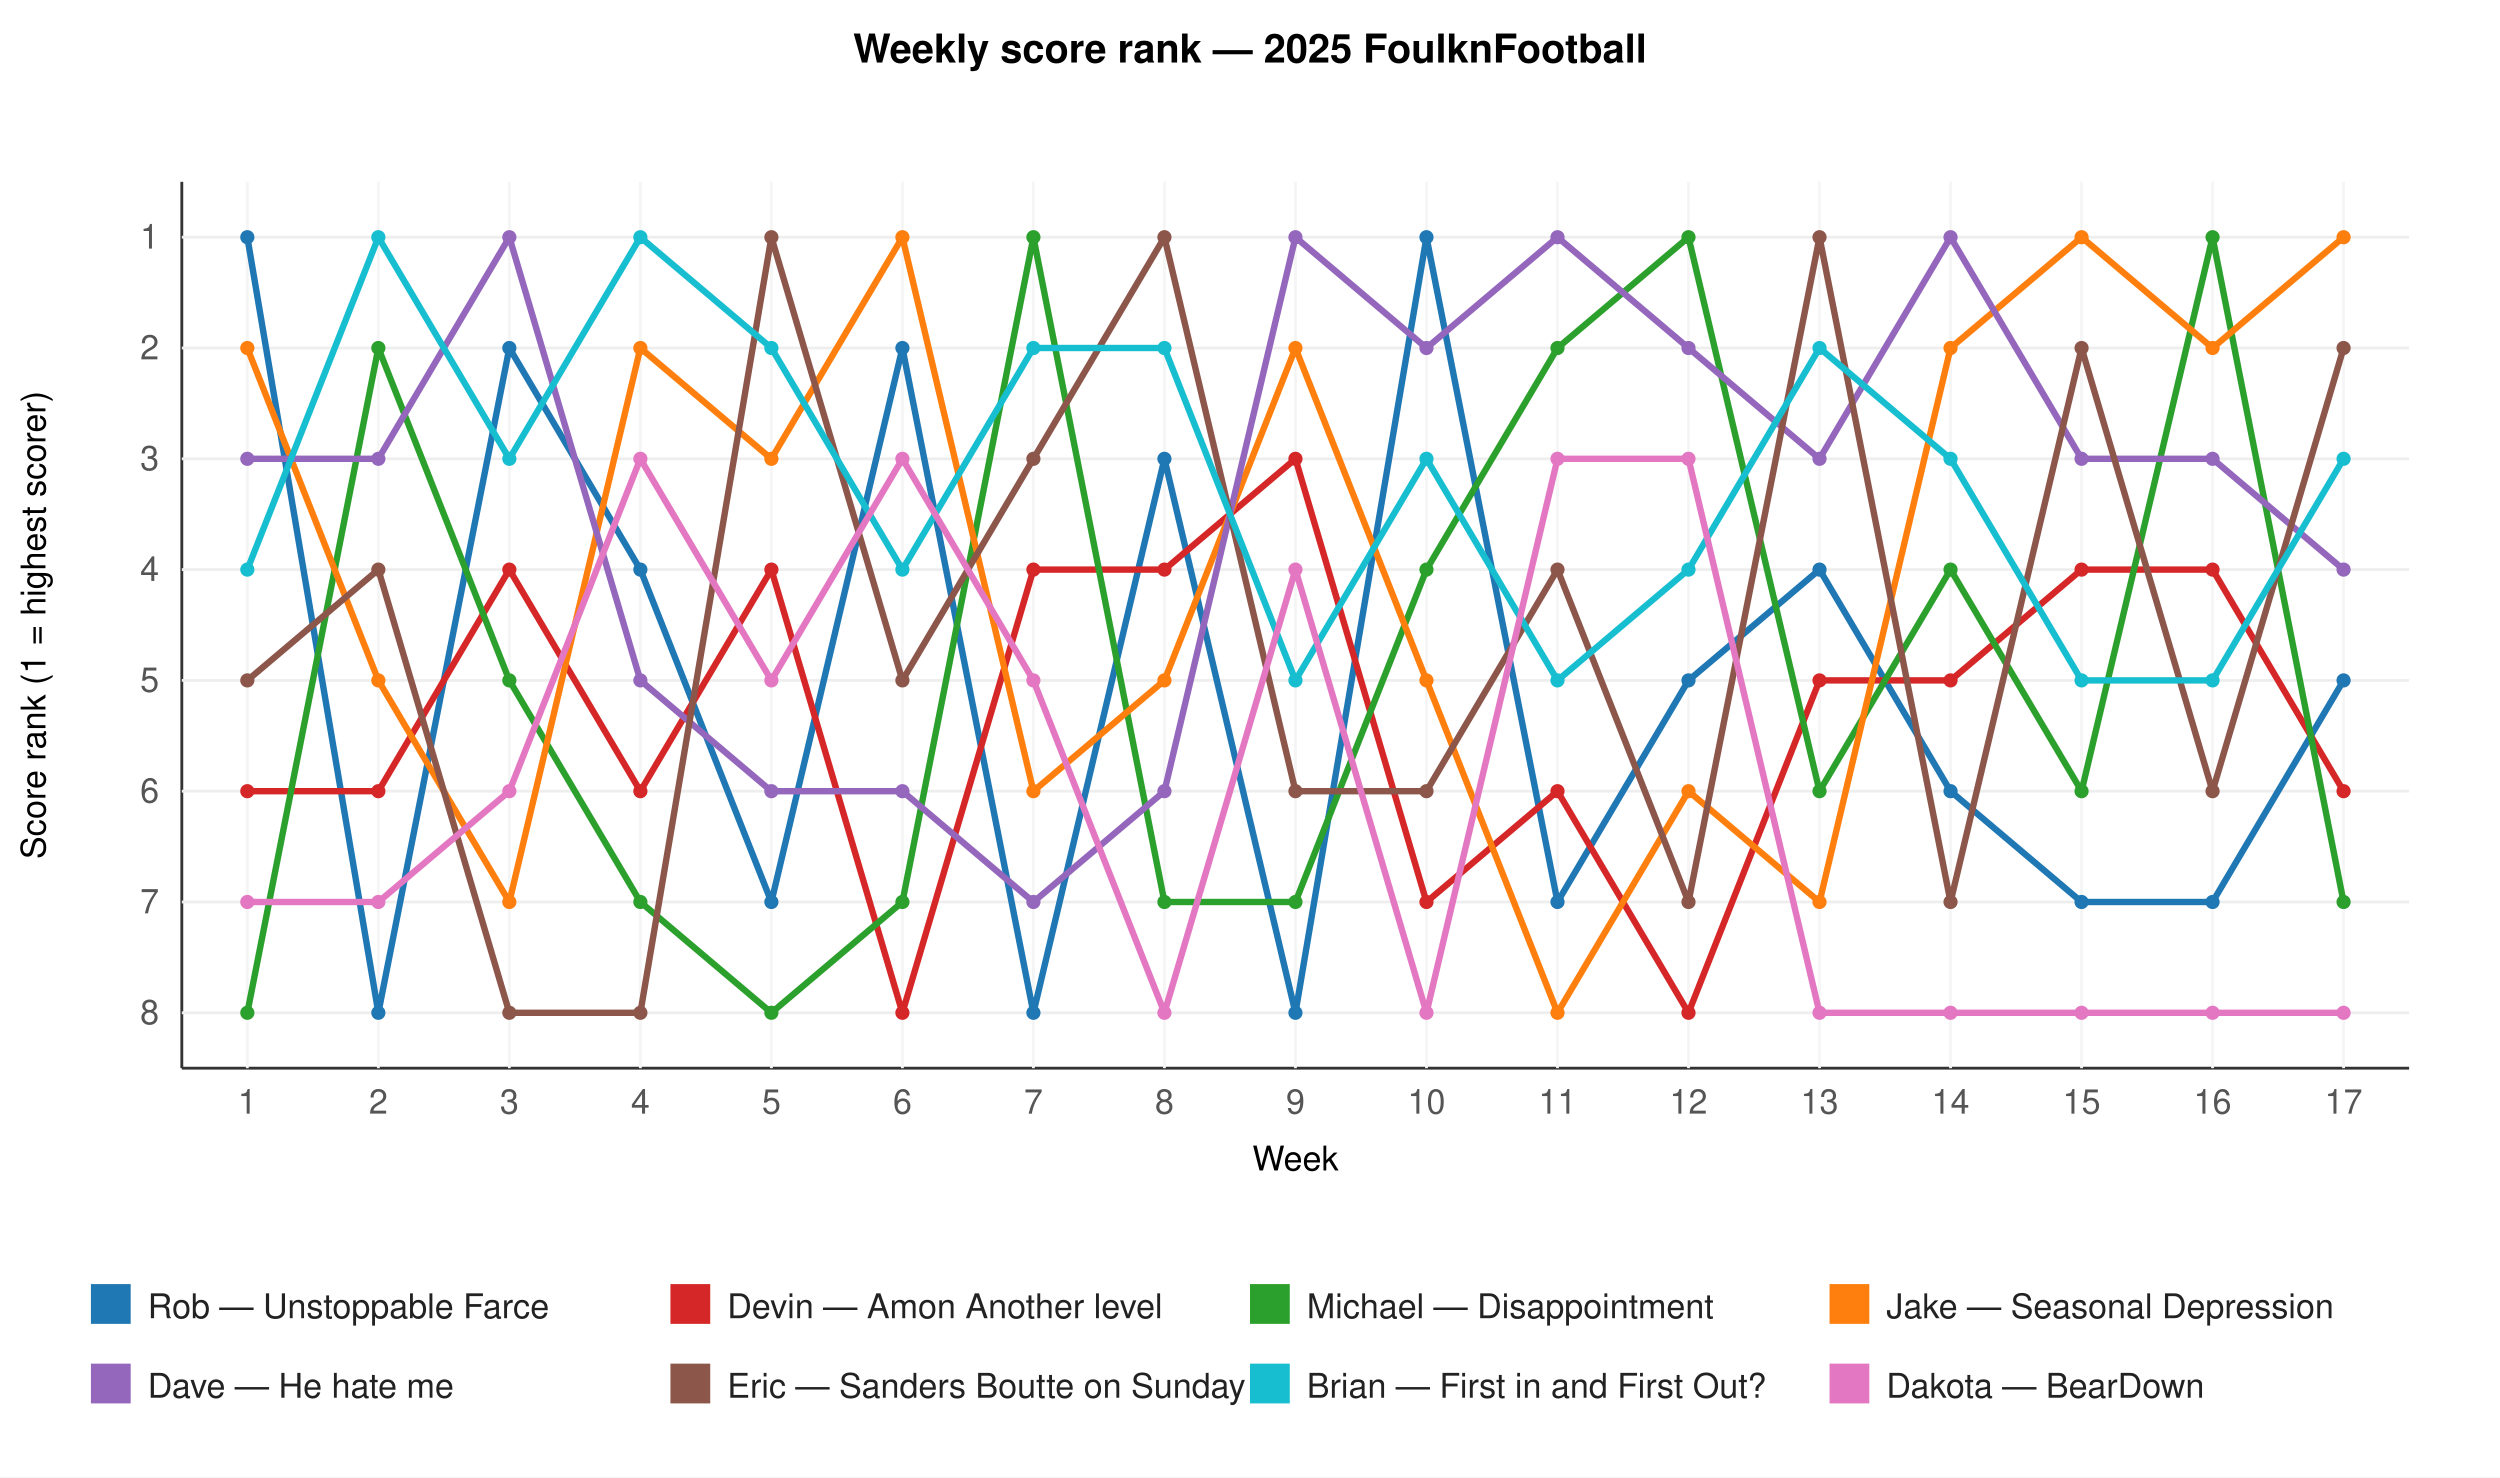
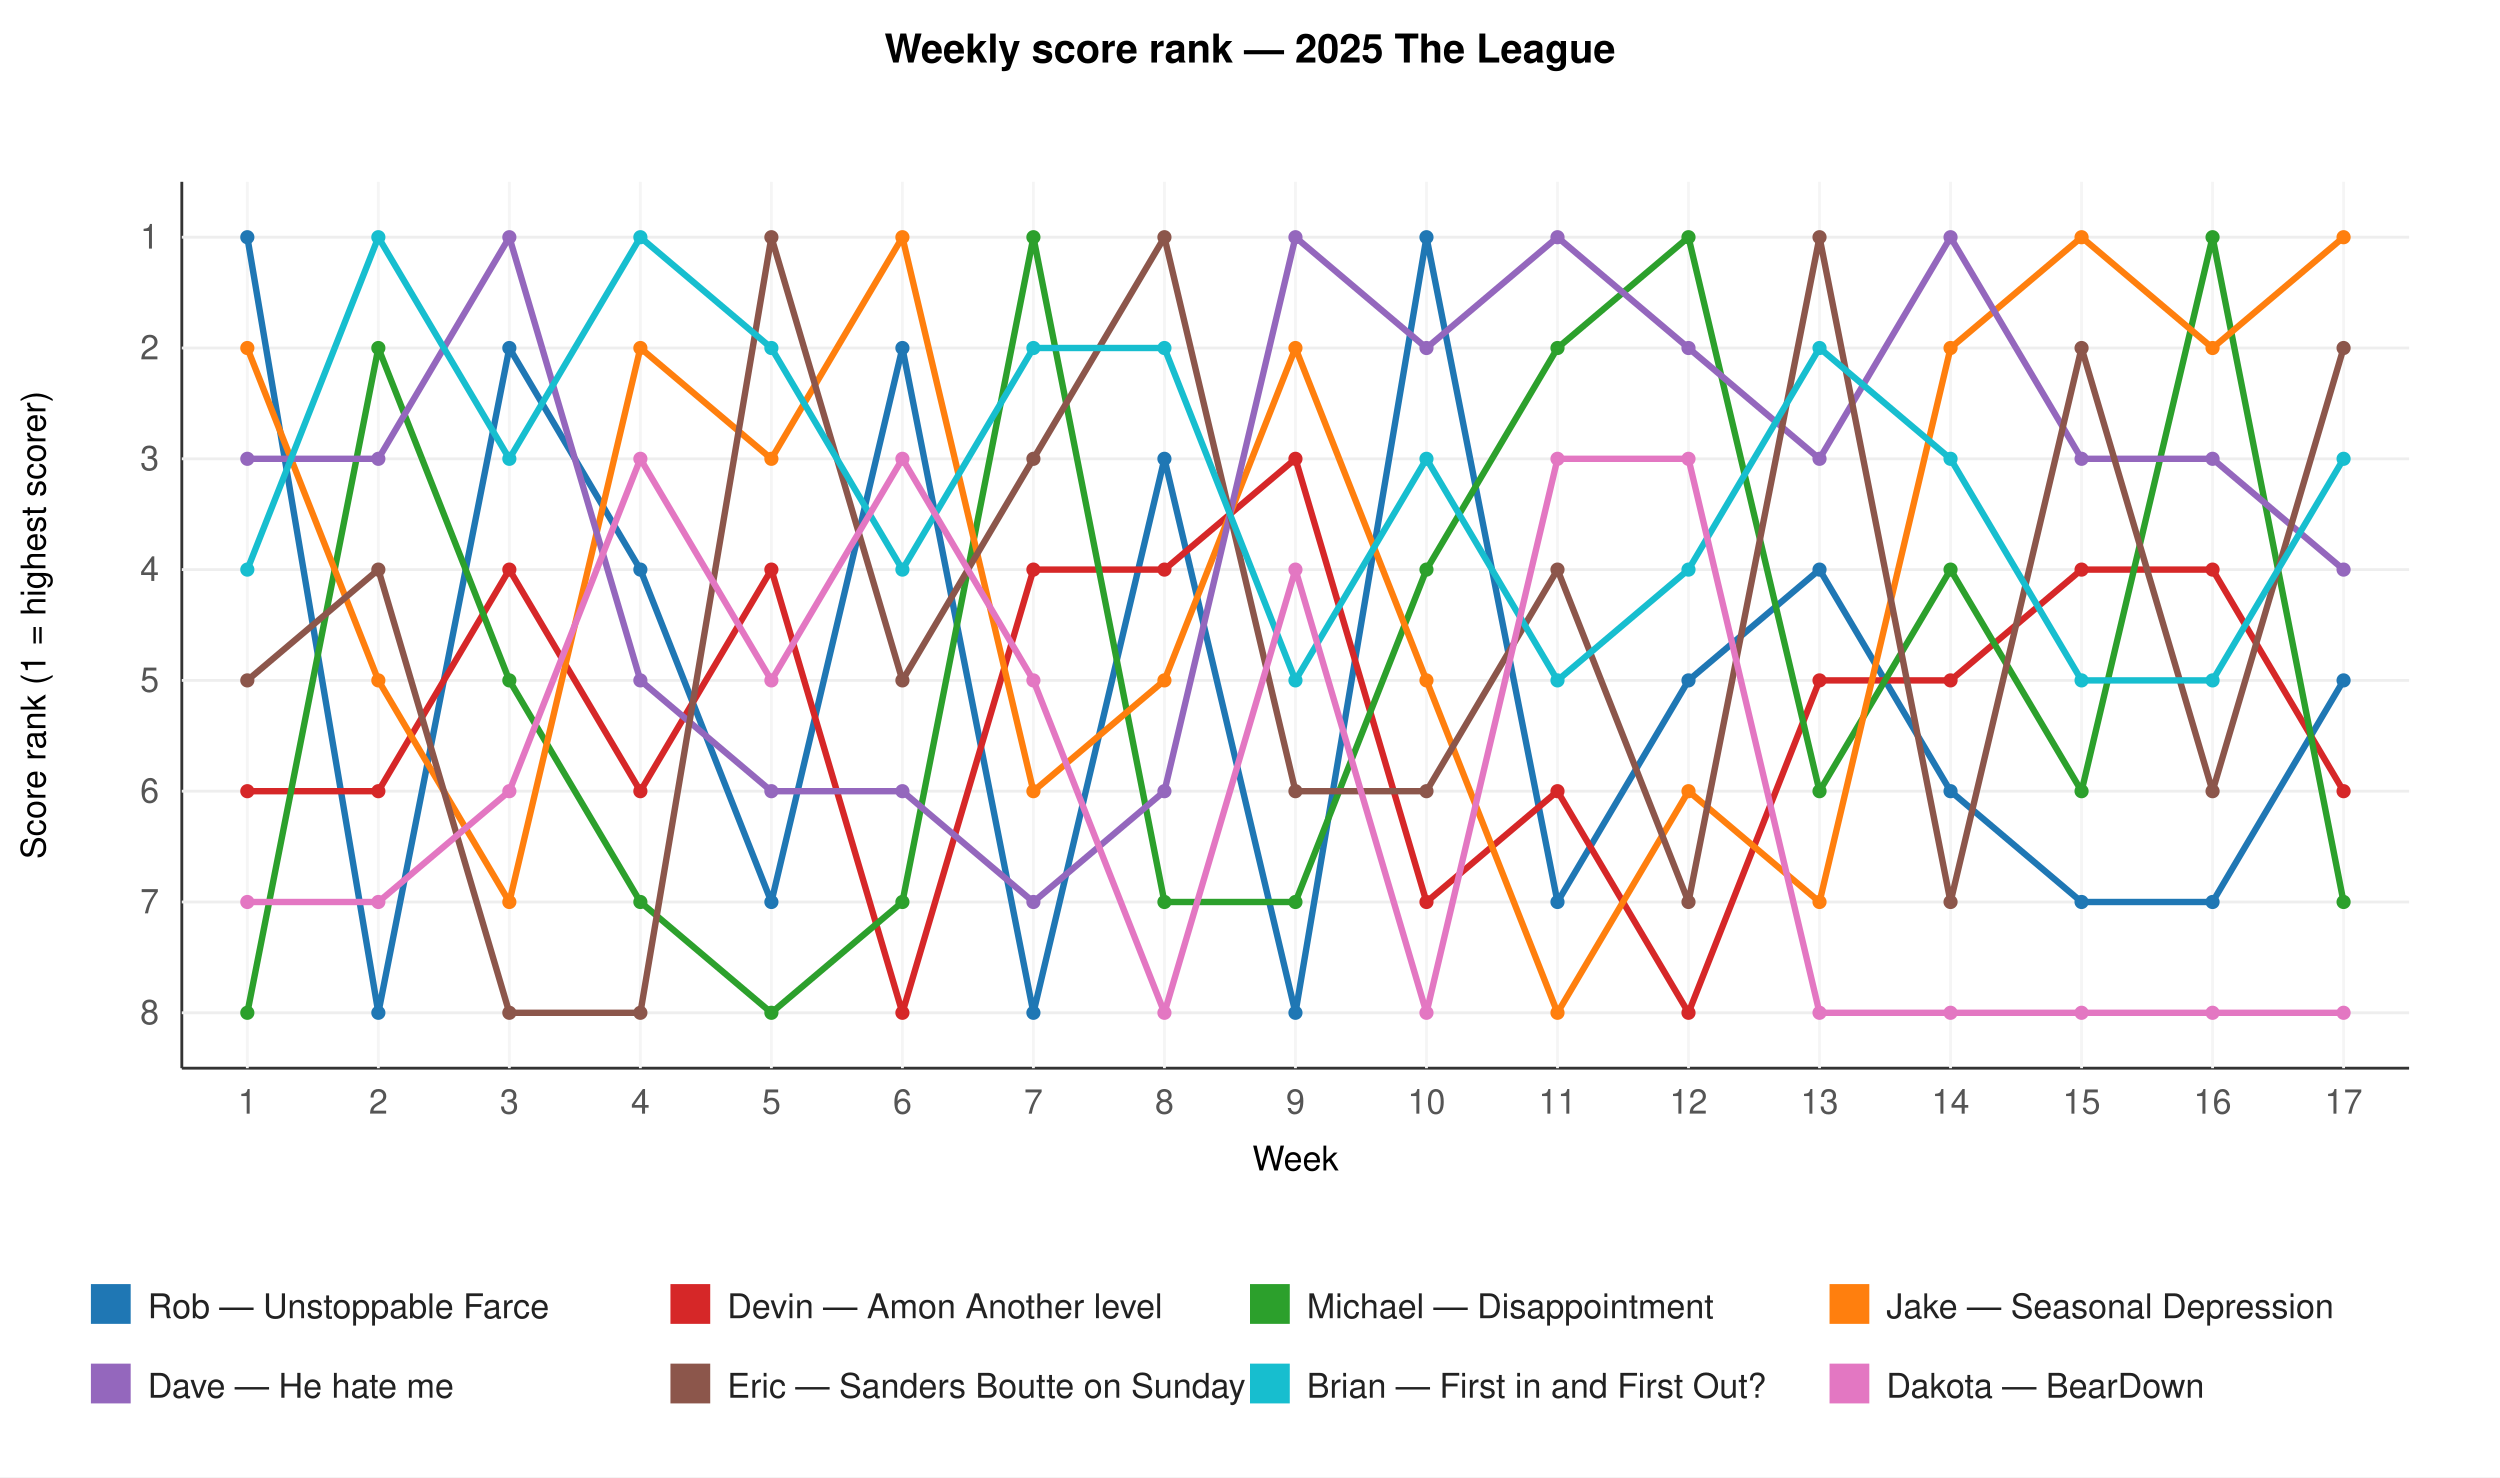
<svg xmlns="http://www.w3.org/2000/svg" viewBox="0 0 880 520" font-family="-apple-system, Segoe UI, Helvetica, Arial, sans-serif" font-size="12">
  <rect x="0" y="0" width="880" height="520" fill="#ffffff" />
-   <text x="440" y="22" text-anchor="middle" font-size="14" font-weight="600">Weekly score rank — 2025 FoulknFootball</text>
+   <text x="440" y="22" text-anchor="middle" font-size="14" font-weight="600">Weekly score rank — 2025 The League</text>
  <line x1="64" y1="64" x2="64" y2="376" stroke="#333" stroke-width="1" />
  <line x1="64" y1="376" x2="848" y2="376" stroke="#333" stroke-width="1" />
  <text x="16" y="220" text-anchor="middle" transform="rotate(-90 16 220)">Score rank (1 = highest scorer)</text>
  <text x="456" y="412" text-anchor="middle">Week</text>
  <line x1="64" y1="83.5" x2="848" y2="83.5" stroke="#eee" stroke-width="1" />
  <text x="56" y="87.5" text-anchor="end" fill="#555">1</text>
  <line x1="64" y1="122.5" x2="848" y2="122.5" stroke="#eee" stroke-width="1" />
  <text x="56" y="126.5" text-anchor="end" fill="#555">2</text>
  <line x1="64" y1="161.5" x2="848" y2="161.5" stroke="#eee" stroke-width="1" />
  <text x="56" y="165.5" text-anchor="end" fill="#555">3</text>
  <line x1="64" y1="200.5" x2="848" y2="200.5" stroke="#eee" stroke-width="1" />
  <text x="56" y="204.5" text-anchor="end" fill="#555">4</text>
  <line x1="64" y1="239.5" x2="848" y2="239.5" stroke="#eee" stroke-width="1" />
  <text x="56" y="243.5" text-anchor="end" fill="#555">5</text>
  <line x1="64" y1="278.5" x2="848" y2="278.5" stroke="#eee" stroke-width="1" />
  <text x="56" y="282.5" text-anchor="end" fill="#555">6</text>
  <line x1="64" y1="317.5" x2="848" y2="317.5" stroke="#eee" stroke-width="1" />
  <text x="56" y="321.5" text-anchor="end" fill="#555">7</text>
  <line x1="64" y1="356.5" x2="848" y2="356.5" stroke="#eee" stroke-width="1" />
  <text x="56" y="360.5" text-anchor="end" fill="#555">8</text>
  <line x1="87.06" y1="64" x2="87.06" y2="376" stroke="#f5f5f5" stroke-width="1" />
  <text x="87.06" y="392" text-anchor="middle" fill="#555">1</text>
  <line x1="133.18" y1="64" x2="133.18" y2="376" stroke="#f5f5f5" stroke-width="1" />
  <text x="133.18" y="392" text-anchor="middle" fill="#555">2</text>
  <line x1="179.29" y1="64" x2="179.29" y2="376" stroke="#f5f5f5" stroke-width="1" />
  <text x="179.29" y="392" text-anchor="middle" fill="#555">3</text>
  <line x1="225.41" y1="64" x2="225.41" y2="376" stroke="#f5f5f5" stroke-width="1" />
  <text x="225.41" y="392" text-anchor="middle" fill="#555">4</text>
  <line x1="271.53" y1="64" x2="271.53" y2="376" stroke="#f5f5f5" stroke-width="1" />
  <text x="271.53" y="392" text-anchor="middle" fill="#555">5</text>
  <line x1="317.65" y1="64" x2="317.65" y2="376" stroke="#f5f5f5" stroke-width="1" />
  <text x="317.65" y="392" text-anchor="middle" fill="#555">6</text>
  <line x1="363.76" y1="64" x2="363.76" y2="376" stroke="#f5f5f5" stroke-width="1" />
  <text x="363.76" y="392" text-anchor="middle" fill="#555">7</text>
  <line x1="409.88" y1="64" x2="409.88" y2="376" stroke="#f5f5f5" stroke-width="1" />
  <text x="409.88" y="392" text-anchor="middle" fill="#555">8</text>
  <line x1="456" y1="64" x2="456" y2="376" stroke="#f5f5f5" stroke-width="1" />
  <text x="456" y="392" text-anchor="middle" fill="#555">9</text>
  <line x1="502.12" y1="64" x2="502.12" y2="376" stroke="#f5f5f5" stroke-width="1" />
  <text x="502.12" y="392" text-anchor="middle" fill="#555">10</text>
  <line x1="548.24" y1="64" x2="548.24" y2="376" stroke="#f5f5f5" stroke-width="1" />
  <text x="548.24" y="392" text-anchor="middle" fill="#555">11</text>
  <line x1="594.35" y1="64" x2="594.35" y2="376" stroke="#f5f5f5" stroke-width="1" />
  <text x="594.35" y="392" text-anchor="middle" fill="#555">12</text>
  <line x1="640.47" y1="64" x2="640.47" y2="376" stroke="#f5f5f5" stroke-width="1" />
  <text x="640.47" y="392" text-anchor="middle" fill="#555">13</text>
  <line x1="686.59" y1="64" x2="686.59" y2="376" stroke="#f5f5f5" stroke-width="1" />
  <text x="686.59" y="392" text-anchor="middle" fill="#555">14</text>
  <line x1="732.71" y1="64" x2="732.71" y2="376" stroke="#f5f5f5" stroke-width="1" />
  <text x="732.71" y="392" text-anchor="middle" fill="#555">15</text>
  <line x1="778.82" y1="64" x2="778.82" y2="376" stroke="#f5f5f5" stroke-width="1" />
  <text x="778.82" y="392" text-anchor="middle" fill="#555">16</text>
  <line x1="824.94" y1="64" x2="824.94" y2="376" stroke="#f5f5f5" stroke-width="1" />
  <text x="824.94" y="392" text-anchor="middle" fill="#555">17</text>
  <polyline fill="none" stroke="#1f77b4" stroke-width="2.25" stroke-linejoin="round" stroke-linecap="round" points="87.06,83.5 133.18,356.5 179.29,122.5 225.41,200.5 271.53,317.5 317.65,122.5 363.76,356.5 409.88,161.5 456,356.5 502.12,83.5 548.24,317.5 594.35,239.5 640.47,200.5 686.59,278.5 732.71,317.5 778.82,317.5 824.94,239.5" />
  <circle cx="87.06" cy="83.5" r="2.5" fill="#1f77b4" />
  <circle cx="133.18" cy="356.5" r="2.5" fill="#1f77b4" />
  <circle cx="179.29" cy="122.5" r="2.5" fill="#1f77b4" />
  <circle cx="225.41" cy="200.5" r="2.5" fill="#1f77b4" />
  <circle cx="271.53" cy="317.5" r="2.5" fill="#1f77b4" />
  <circle cx="317.65" cy="122.5" r="2.5" fill="#1f77b4" />
  <circle cx="363.76" cy="356.5" r="2.5" fill="#1f77b4" />
  <circle cx="409.88" cy="161.5" r="2.5" fill="#1f77b4" />
  <circle cx="456" cy="356.5" r="2.5" fill="#1f77b4" />
  <circle cx="502.12" cy="83.5" r="2.5" fill="#1f77b4" />
  <circle cx="548.24" cy="317.5" r="2.5" fill="#1f77b4" />
  <circle cx="594.35" cy="239.5" r="2.5" fill="#1f77b4" />
  <circle cx="640.47" cy="200.5" r="2.5" fill="#1f77b4" />
  <circle cx="686.59" cy="278.5" r="2.5" fill="#1f77b4" />
  <circle cx="732.71" cy="317.5" r="2.5" fill="#1f77b4" />
  <circle cx="778.82" cy="317.5" r="2.5" fill="#1f77b4" />
  <circle cx="824.94" cy="239.5" r="2.5" fill="#1f77b4" />
  <polyline fill="none" stroke="#d62728" stroke-width="2.25" stroke-linejoin="round" stroke-linecap="round" points="87.06,278.5 133.18,278.5 179.29,200.5 225.41,278.5 271.53,200.5 317.65,356.5 363.76,200.5 409.88,200.5 456,161.5 502.12,317.5 548.24,278.5 594.35,356.5 640.47,239.5 686.59,239.5 732.71,200.5 778.82,200.5 824.94,278.5" />
  <circle cx="87.06" cy="278.5" r="2.5" fill="#d62728" />
  <circle cx="133.18" cy="278.5" r="2.5" fill="#d62728" />
  <circle cx="179.29" cy="200.5" r="2.5" fill="#d62728" />
  <circle cx="225.41" cy="278.5" r="2.5" fill="#d62728" />
  <circle cx="271.53" cy="200.5" r="2.5" fill="#d62728" />
  <circle cx="317.65" cy="356.5" r="2.5" fill="#d62728" />
  <circle cx="363.76" cy="200.5" r="2.5" fill="#d62728" />
  <circle cx="409.88" cy="200.5" r="2.5" fill="#d62728" />
  <circle cx="456" cy="161.5" r="2.5" fill="#d62728" />
  <circle cx="502.12" cy="317.5" r="2.5" fill="#d62728" />
  <circle cx="548.24" cy="278.5" r="2.5" fill="#d62728" />
  <circle cx="594.35" cy="356.5" r="2.5" fill="#d62728" />
  <circle cx="640.47" cy="239.5" r="2.5" fill="#d62728" />
  <circle cx="686.59" cy="239.5" r="2.5" fill="#d62728" />
  <circle cx="732.71" cy="200.5" r="2.5" fill="#d62728" />
  <circle cx="778.82" cy="200.5" r="2.5" fill="#d62728" />
  <circle cx="824.94" cy="278.5" r="2.5" fill="#d62728" />
  <polyline fill="none" stroke="#2ca02c" stroke-width="2.25" stroke-linejoin="round" stroke-linecap="round" points="87.06,356.5 133.18,122.5 179.29,239.5 225.41,317.5 271.53,356.5 317.65,317.5 363.76,83.5 409.88,317.5 456,317.5 502.12,200.5 548.24,122.5 594.35,83.5 640.47,278.5 686.59,200.5 732.71,278.5 778.82,83.5 824.94,317.5" />
  <circle cx="87.06" cy="356.5" r="2.5" fill="#2ca02c" />
  <circle cx="133.18" cy="122.5" r="2.5" fill="#2ca02c" />
  <circle cx="179.29" cy="239.5" r="2.5" fill="#2ca02c" />
  <circle cx="225.41" cy="317.5" r="2.5" fill="#2ca02c" />
  <circle cx="271.53" cy="356.5" r="2.5" fill="#2ca02c" />
  <circle cx="317.65" cy="317.5" r="2.5" fill="#2ca02c" />
  <circle cx="363.76" cy="83.5" r="2.5" fill="#2ca02c" />
  <circle cx="409.88" cy="317.5" r="2.5" fill="#2ca02c" />
  <circle cx="456" cy="317.5" r="2.5" fill="#2ca02c" />
  <circle cx="502.12" cy="200.5" r="2.5" fill="#2ca02c" />
  <circle cx="548.24" cy="122.5" r="2.5" fill="#2ca02c" />
  <circle cx="594.35" cy="83.5" r="2.5" fill="#2ca02c" />
  <circle cx="640.47" cy="278.5" r="2.5" fill="#2ca02c" />
  <circle cx="686.59" cy="200.5" r="2.5" fill="#2ca02c" />
  <circle cx="732.71" cy="278.5" r="2.5" fill="#2ca02c" />
  <circle cx="778.82" cy="83.5" r="2.5" fill="#2ca02c" />
  <circle cx="824.94" cy="317.5" r="2.5" fill="#2ca02c" />
  <polyline fill="none" stroke="#ff7f0e" stroke-width="2.25" stroke-linejoin="round" stroke-linecap="round" points="87.06,122.5 133.18,239.5 179.29,317.5 225.41,122.5 271.53,161.5 317.65,83.5 363.76,278.5 409.88,239.5 456,122.5 502.12,239.5 548.24,356.5 594.35,278.5 640.47,317.5 686.59,122.5 732.71,83.5 778.82,122.5 824.94,83.5" />
  <circle cx="87.06" cy="122.5" r="2.5" fill="#ff7f0e" />
  <circle cx="133.18" cy="239.5" r="2.5" fill="#ff7f0e" />
  <circle cx="179.29" cy="317.5" r="2.5" fill="#ff7f0e" />
  <circle cx="225.41" cy="122.5" r="2.5" fill="#ff7f0e" />
  <circle cx="271.53" cy="161.5" r="2.5" fill="#ff7f0e" />
  <circle cx="317.65" cy="83.5" r="2.5" fill="#ff7f0e" />
  <circle cx="363.76" cy="278.5" r="2.5" fill="#ff7f0e" />
  <circle cx="409.88" cy="239.5" r="2.5" fill="#ff7f0e" />
  <circle cx="456" cy="122.5" r="2.5" fill="#ff7f0e" />
  <circle cx="502.12" cy="239.5" r="2.5" fill="#ff7f0e" />
  <circle cx="548.24" cy="356.5" r="2.5" fill="#ff7f0e" />
  <circle cx="594.35" cy="278.5" r="2.5" fill="#ff7f0e" />
  <circle cx="640.47" cy="317.5" r="2.5" fill="#ff7f0e" />
  <circle cx="686.59" cy="122.5" r="2.5" fill="#ff7f0e" />
  <circle cx="732.71" cy="83.5" r="2.5" fill="#ff7f0e" />
  <circle cx="778.82" cy="122.5" r="2.5" fill="#ff7f0e" />
  <circle cx="824.94" cy="83.5" r="2.5" fill="#ff7f0e" />
  <polyline fill="none" stroke="#9467bd" stroke-width="2.25" stroke-linejoin="round" stroke-linecap="round" points="87.06,161.5 133.18,161.5 179.29,83.5 225.41,239.5 271.53,278.5 317.65,278.5 363.76,317.5 409.88,278.5 456,83.5 502.12,122.5 548.24,83.5 594.35,122.5 640.47,161.5 686.59,83.5 732.71,161.5 778.82,161.5 824.94,200.5" />
  <circle cx="87.06" cy="161.5" r="2.5" fill="#9467bd" />
  <circle cx="133.18" cy="161.5" r="2.5" fill="#9467bd" />
  <circle cx="179.29" cy="83.5" r="2.5" fill="#9467bd" />
  <circle cx="225.41" cy="239.5" r="2.5" fill="#9467bd" />
  <circle cx="271.53" cy="278.5" r="2.5" fill="#9467bd" />
  <circle cx="317.65" cy="278.5" r="2.5" fill="#9467bd" />
  <circle cx="363.76" cy="317.5" r="2.5" fill="#9467bd" />
  <circle cx="409.88" cy="278.5" r="2.5" fill="#9467bd" />
  <circle cx="456" cy="83.5" r="2.5" fill="#9467bd" />
  <circle cx="502.12" cy="122.5" r="2.5" fill="#9467bd" />
  <circle cx="548.24" cy="83.5" r="2.5" fill="#9467bd" />
  <circle cx="594.35" cy="122.5" r="2.5" fill="#9467bd" />
  <circle cx="640.47" cy="161.5" r="2.5" fill="#9467bd" />
  <circle cx="686.59" cy="83.5" r="2.5" fill="#9467bd" />
  <circle cx="732.71" cy="161.5" r="2.5" fill="#9467bd" />
  <circle cx="778.82" cy="161.5" r="2.5" fill="#9467bd" />
  <circle cx="824.94" cy="200.5" r="2.5" fill="#9467bd" />
  <polyline fill="none" stroke="#8c564b" stroke-width="2.25" stroke-linejoin="round" stroke-linecap="round" points="87.06,239.5 133.18,200.5 179.29,356.5 225.41,356.5 271.53,83.5 317.65,239.5 363.76,161.5 409.88,83.5 456,278.5 502.12,278.5 548.24,200.5 594.35,317.5 640.47,83.5 686.59,317.5 732.71,122.5 778.82,278.5 824.94,122.5" />
  <circle cx="87.06" cy="239.5" r="2.5" fill="#8c564b" />
  <circle cx="133.18" cy="200.5" r="2.5" fill="#8c564b" />
  <circle cx="179.29" cy="356.5" r="2.5" fill="#8c564b" />
  <circle cx="225.41" cy="356.5" r="2.5" fill="#8c564b" />
  <circle cx="271.53" cy="83.5" r="2.5" fill="#8c564b" />
  <circle cx="317.65" cy="239.5" r="2.5" fill="#8c564b" />
  <circle cx="363.76" cy="161.5" r="2.5" fill="#8c564b" />
  <circle cx="409.88" cy="83.5" r="2.5" fill="#8c564b" />
  <circle cx="456" cy="278.5" r="2.5" fill="#8c564b" />
  <circle cx="502.12" cy="278.5" r="2.5" fill="#8c564b" />
  <circle cx="548.24" cy="200.5" r="2.5" fill="#8c564b" />
  <circle cx="594.35" cy="317.5" r="2.5" fill="#8c564b" />
  <circle cx="640.47" cy="83.5" r="2.5" fill="#8c564b" />
  <circle cx="686.59" cy="317.5" r="2.5" fill="#8c564b" />
  <circle cx="732.71" cy="122.5" r="2.5" fill="#8c564b" />
  <circle cx="778.82" cy="278.5" r="2.5" fill="#8c564b" />
  <circle cx="824.94" cy="122.5" r="2.5" fill="#8c564b" />
  <polyline fill="none" stroke="#17becf" stroke-width="2.25" stroke-linejoin="round" stroke-linecap="round" points="87.06,200.5 133.18,83.5 179.29,161.5 225.41,83.5 271.53,122.5 317.65,200.5 363.76,122.5 409.88,122.5 456,239.5 502.12,161.5 548.24,239.5 594.35,200.5 640.47,122.5 686.59,161.5 732.71,239.5 778.82,239.5 824.94,161.5" />
  <circle cx="87.06" cy="200.5" r="2.5" fill="#17becf" />
  <circle cx="133.18" cy="83.5" r="2.5" fill="#17becf" />
  <circle cx="179.29" cy="161.5" r="2.5" fill="#17becf" />
  <circle cx="225.41" cy="83.5" r="2.5" fill="#17becf" />
  <circle cx="271.53" cy="122.5" r="2.5" fill="#17becf" />
  <circle cx="317.65" cy="200.5" r="2.5" fill="#17becf" />
  <circle cx="363.76" cy="122.5" r="2.5" fill="#17becf" />
  <circle cx="409.88" cy="122.5" r="2.5" fill="#17becf" />
  <circle cx="456" cy="239.5" r="2.5" fill="#17becf" />
  <circle cx="502.12" cy="161.5" r="2.5" fill="#17becf" />
  <circle cx="548.24" cy="239.5" r="2.5" fill="#17becf" />
  <circle cx="594.35" cy="200.5" r="2.5" fill="#17becf" />
  <circle cx="640.47" cy="122.5" r="2.5" fill="#17becf" />
  <circle cx="686.59" cy="161.5" r="2.5" fill="#17becf" />
  <circle cx="732.71" cy="239.5" r="2.5" fill="#17becf" />
  <circle cx="778.82" cy="239.5" r="2.5" fill="#17becf" />
  <circle cx="824.94" cy="161.5" r="2.5" fill="#17becf" />
  <polyline fill="none" stroke="#e377c2" stroke-width="2.25" stroke-linejoin="round" stroke-linecap="round" points="87.06,317.5 133.18,317.5 179.29,278.5 225.41,161.5 271.53,239.5 317.65,161.5 363.76,239.5 409.88,356.5 456,200.5 502.12,356.5 548.24,161.5 594.35,161.5 640.47,356.5 686.59,356.5 732.71,356.5 778.82,356.5 824.94,356.5" />
  <circle cx="87.06" cy="317.5" r="2.5" fill="#e377c2" />
  <circle cx="133.18" cy="317.5" r="2.5" fill="#e377c2" />
  <circle cx="179.29" cy="278.5" r="2.5" fill="#e377c2" />
  <circle cx="225.41" cy="161.5" r="2.5" fill="#e377c2" />
  <circle cx="271.53" cy="239.5" r="2.5" fill="#e377c2" />
  <circle cx="317.65" cy="161.5" r="2.5" fill="#e377c2" />
  <circle cx="363.76" cy="239.5" r="2.5" fill="#e377c2" />
  <circle cx="409.88" cy="356.5" r="2.5" fill="#e377c2" />
  <circle cx="456" cy="200.5" r="2.5" fill="#e377c2" />
  <circle cx="502.12" cy="356.5" r="2.5" fill="#e377c2" />
  <circle cx="548.24" cy="161.5" r="2.5" fill="#e377c2" />
  <circle cx="594.35" cy="161.5" r="2.5" fill="#e377c2" />
  <circle cx="640.47" cy="356.5" r="2.5" fill="#e377c2" />
  <circle cx="686.59" cy="356.5" r="2.5" fill="#e377c2" />
  <circle cx="732.71" cy="356.5" r="2.5" fill="#e377c2" />
  <circle cx="778.82" cy="356.5" r="2.5" fill="#e377c2" />
  <circle cx="824.94" cy="356.5" r="2.5" fill="#e377c2" />
  <rect x="32" y="452" width="14" height="14" fill="#1f77b4" />
  <text x="52" y="464" fill="#222">Rob — Unstoppable Farce</text>
  <rect x="236" y="452" width="14" height="14" fill="#d62728" />
  <text x="256" y="464" fill="#222">Devin — Amon Another level </text>
  <rect x="440" y="452" width="14" height="14" fill="#2ca02c" />
  <text x="460" y="464" fill="#222">Michael — Disappointment</text>
  <rect x="644" y="452" width="14" height="14" fill="#ff7f0e" />
  <text x="664" y="464" fill="#222">Jake — Seasonal Depression</text>
  <rect x="32" y="480" width="14" height="14" fill="#9467bd" />
  <text x="52" y="492" fill="#222">Dave — He hate me</text>
  <rect x="236" y="480" width="14" height="14" fill="#8c564b" />
  <text x="256" y="492" fill="#222">Eric — Sanders Boutte on Sunday</text>
  <rect x="440" y="480" width="14" height="14" fill="#17becf" />
  <text x="460" y="492" fill="#222">Brian — First in and First Out?</text>
  <rect x="644" y="480" width="14" height="14" fill="#e377c2" />
  <text x="664" y="492" fill="#222">Dakota — BearDown</text>
</svg>
